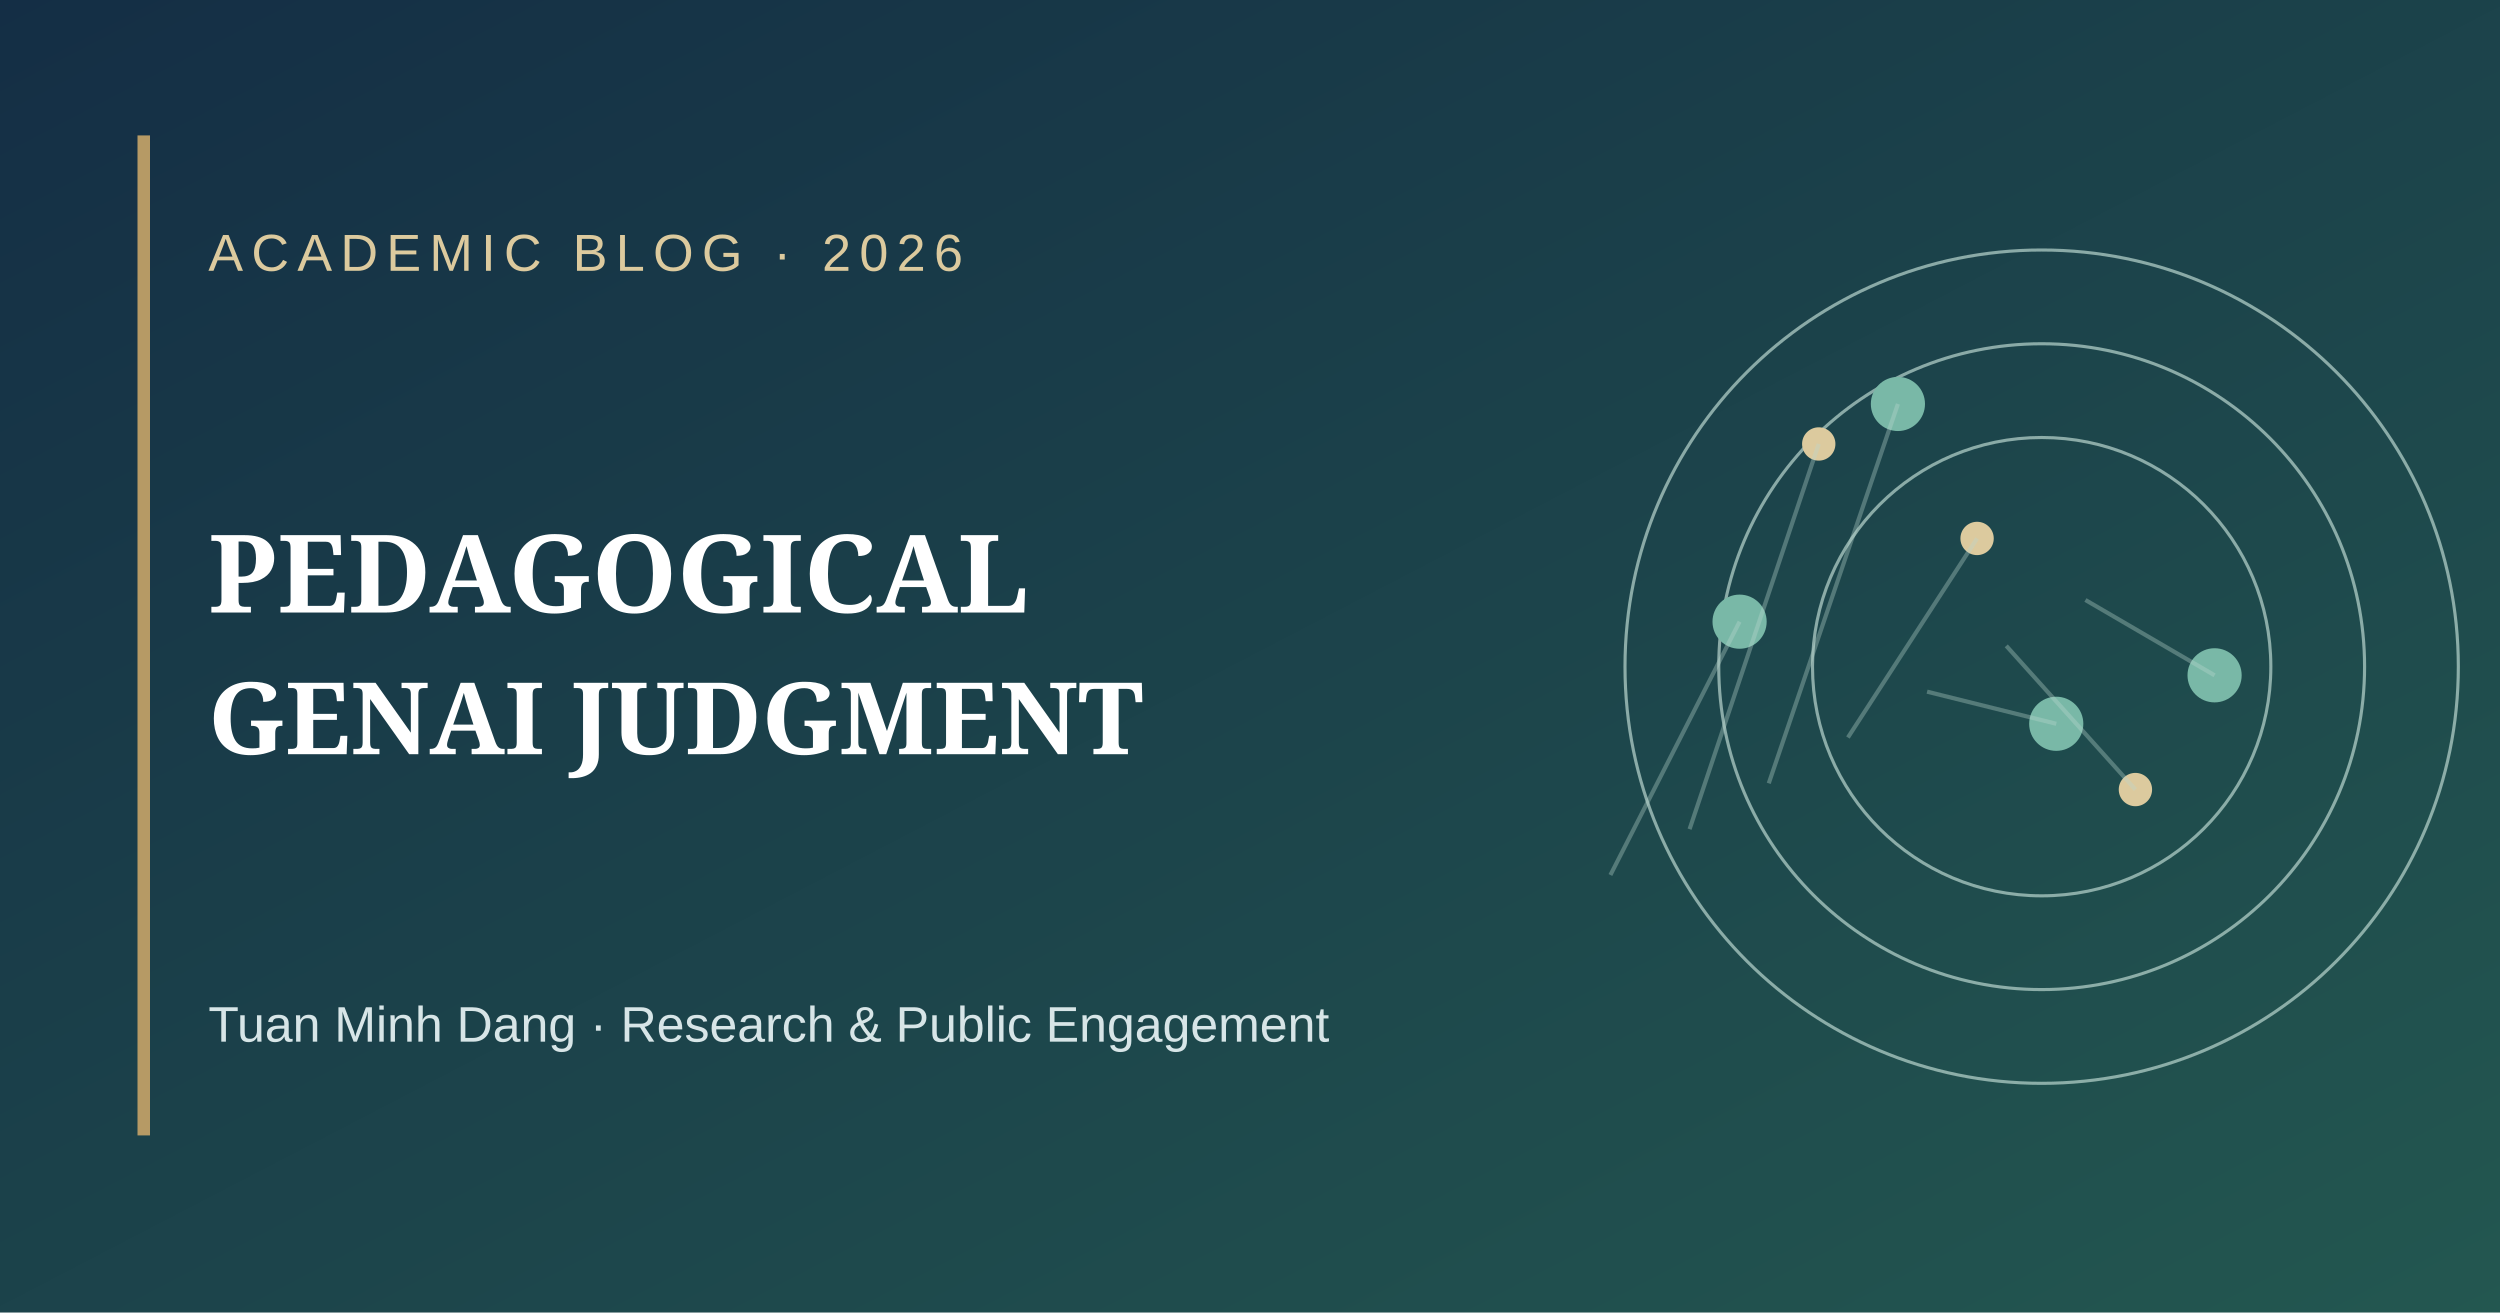
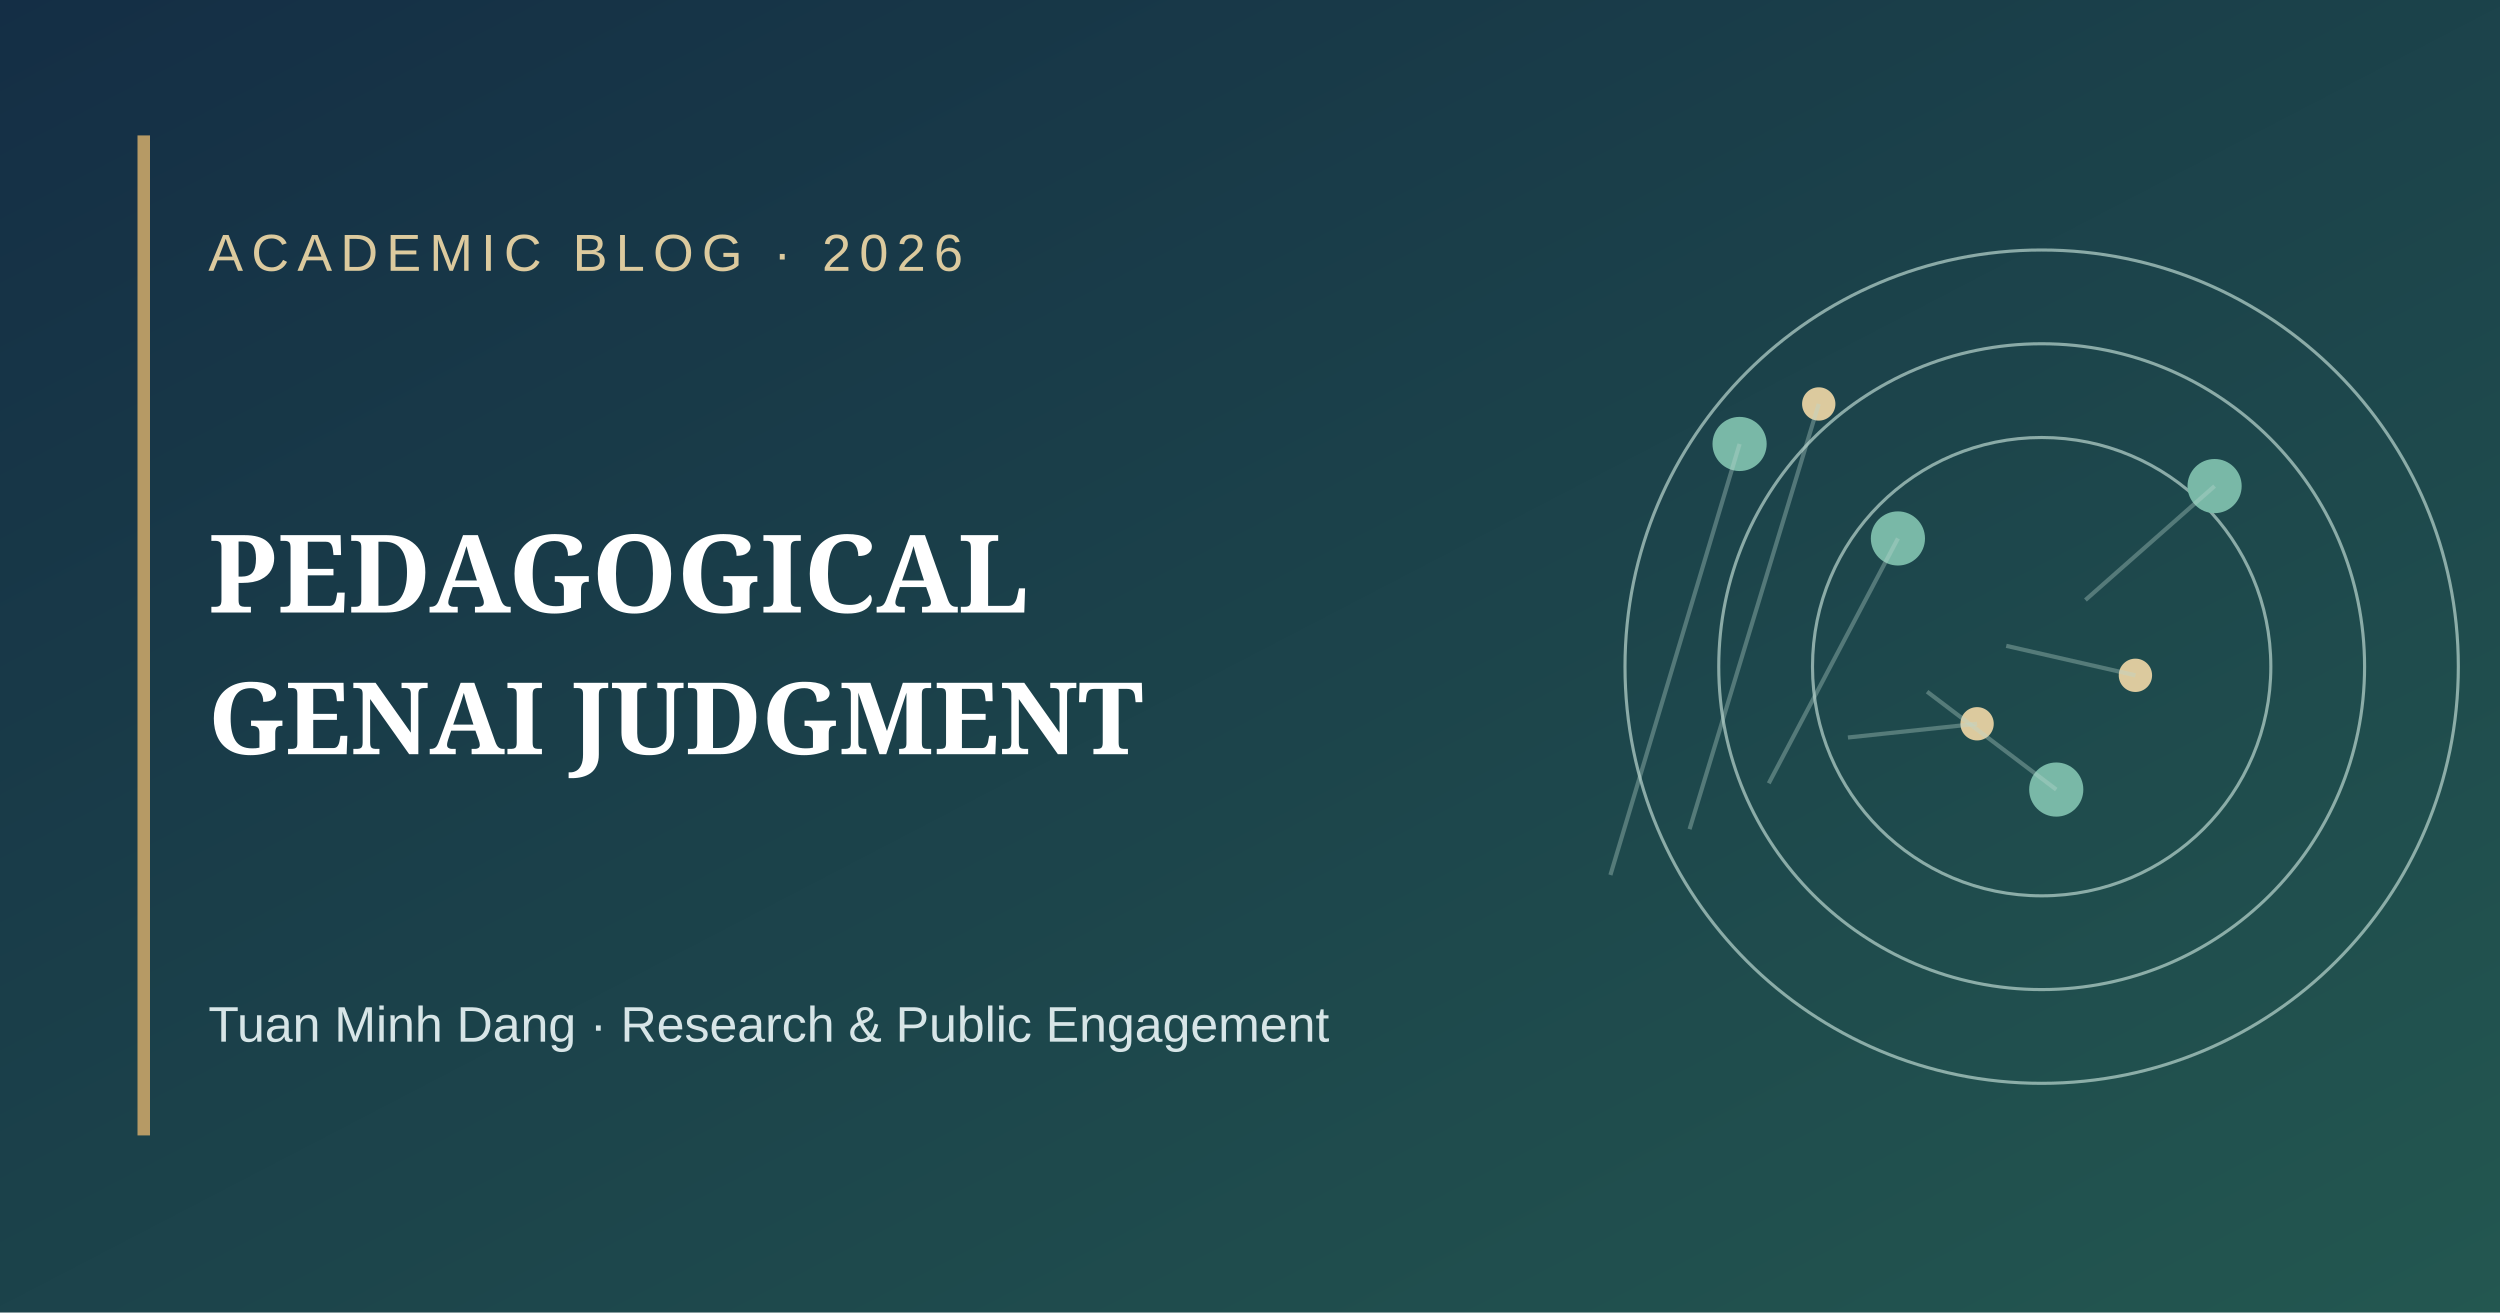
<svg xmlns="http://www.w3.org/2000/svg" width="1200" height="630" viewBox="0 0 1200 630">
  <defs>
    <linearGradient id="g" x2="1" y2="1">
      <stop stop-color="#142e45" />
      <stop offset="1" stop-color="#235750" />
    </linearGradient>
  </defs>
  <rect width="1200" height="630" fill="url(#g)" />
  <rect x="66" y="65" width="6" height="480" fill="#b69a65" />
  <g opacity=".7" fill="none" stroke="#b9d6ce" stroke-width="1.5">
    <circle cx="980" cy="320" r="155" />
    <circle cx="980" cy="320" r="200" />
    <circle cx="980" cy="320" r="110" />
  </g>
-   <circle cx="835" cy="298.406" r="13" fill="#79b8a7" />
-   <path d="M835 298.406 L773 420" stroke="#b9d6ce" stroke-opacity=".35" stroke-width="2" />
-   <circle cx="873" cy="213.104" r="8" fill="#dcca9e" />
-   <path d="M873 213.104 L811 398" stroke="#b9d6ce" stroke-opacity=".35" stroke-width="2" />
-   <circle cx="911" cy="193.902" r="13" fill="#79b8a7" />
-   <path d="M911 193.902 L849 376" stroke="#b9d6ce" stroke-opacity=".35" stroke-width="2" />
-   <circle cx="949" cy="258.456" r="8" fill="#dcca9e" />
-   <path d="M949 258.456 L887 354" stroke="#b9d6ce" stroke-opacity=".35" stroke-width="2" />
-   <circle cx="987" cy="347.414" r="13" fill="#79b8a7" />
-   <path d="M987 347.414 L925 332" stroke="#b9d6ce" stroke-opacity=".35" stroke-width="2" />
-   <circle cx="1025" cy="378.989" r="8" fill="#dcca9e" />
-   <path d="M1025 378.989 L963 310" stroke="#b9d6ce" stroke-opacity=".35" stroke-width="2" />
-   <circle cx="1063" cy="324.151" r="13" fill="#79b8a7" />
-   <path d="M1063 324.151 L1001 288" stroke="#b9d6ce" stroke-opacity=".35" stroke-width="2" />
+   <circle cx="835" cy="213.104" r="13" fill="#79b8a7" />
+   <path d="M835 213.104 L773 420" stroke="#b9d6ce" stroke-opacity=".35" stroke-width="2" />
+   <circle cx="873" cy="193.902" r="8" fill="#dcca9e" />
+   <path d="M873 193.902 L811 398" stroke="#b9d6ce" stroke-opacity=".35" stroke-width="2" />
+   <circle cx="911" cy="258.456" r="13" fill="#79b8a7" />
+   <path d="M911 258.456 L849 376" stroke="#b9d6ce" stroke-opacity=".35" stroke-width="2" />
+   <circle cx="949" cy="347.414" r="8" fill="#dcca9e" />
+   <path d="M949 347.414 L887 354" stroke="#b9d6ce" stroke-opacity=".35" stroke-width="2" />
+   <circle cx="987" cy="378.989" r="13" fill="#79b8a7" />
+   <path d="M987 378.989 L925 332" stroke="#b9d6ce" stroke-opacity=".35" stroke-width="2" />
+   <circle cx="1025" cy="324.151" r="8" fill="#dcca9e" />
+   <path d="M1025 324.151 L963 310" stroke="#b9d6ce" stroke-opacity=".35" stroke-width="2" />
+   <circle cx="1063" cy="233.318" r="13" fill="#79b8a7" />
+   <path d="M1063 233.318 L1001 288" stroke="#b9d6ce" stroke-opacity=".35" stroke-width="2" />
  <text x="100" y="130" fill="#dcca9e" font-family="Arial,sans-serif" font-size="25" letter-spacing="4">ACADEMIC BLOG · 2026</text>
  <text x="100" y="294" fill="white" font-family="Georgia,serif" font-size="52" font-weight="bold">PEDAGOGICAL</text>
  <text x="100" y="362" fill="white" font-family="Georgia,serif" font-size="48" font-weight="bold">GENAI JUDGMENT</text>
  <text x="100" y="500" fill="#d7e5e7" font-family="Arial,sans-serif" font-size="24">Tuan Minh Dang · Research &amp; Public Engagement</text>
</svg>
